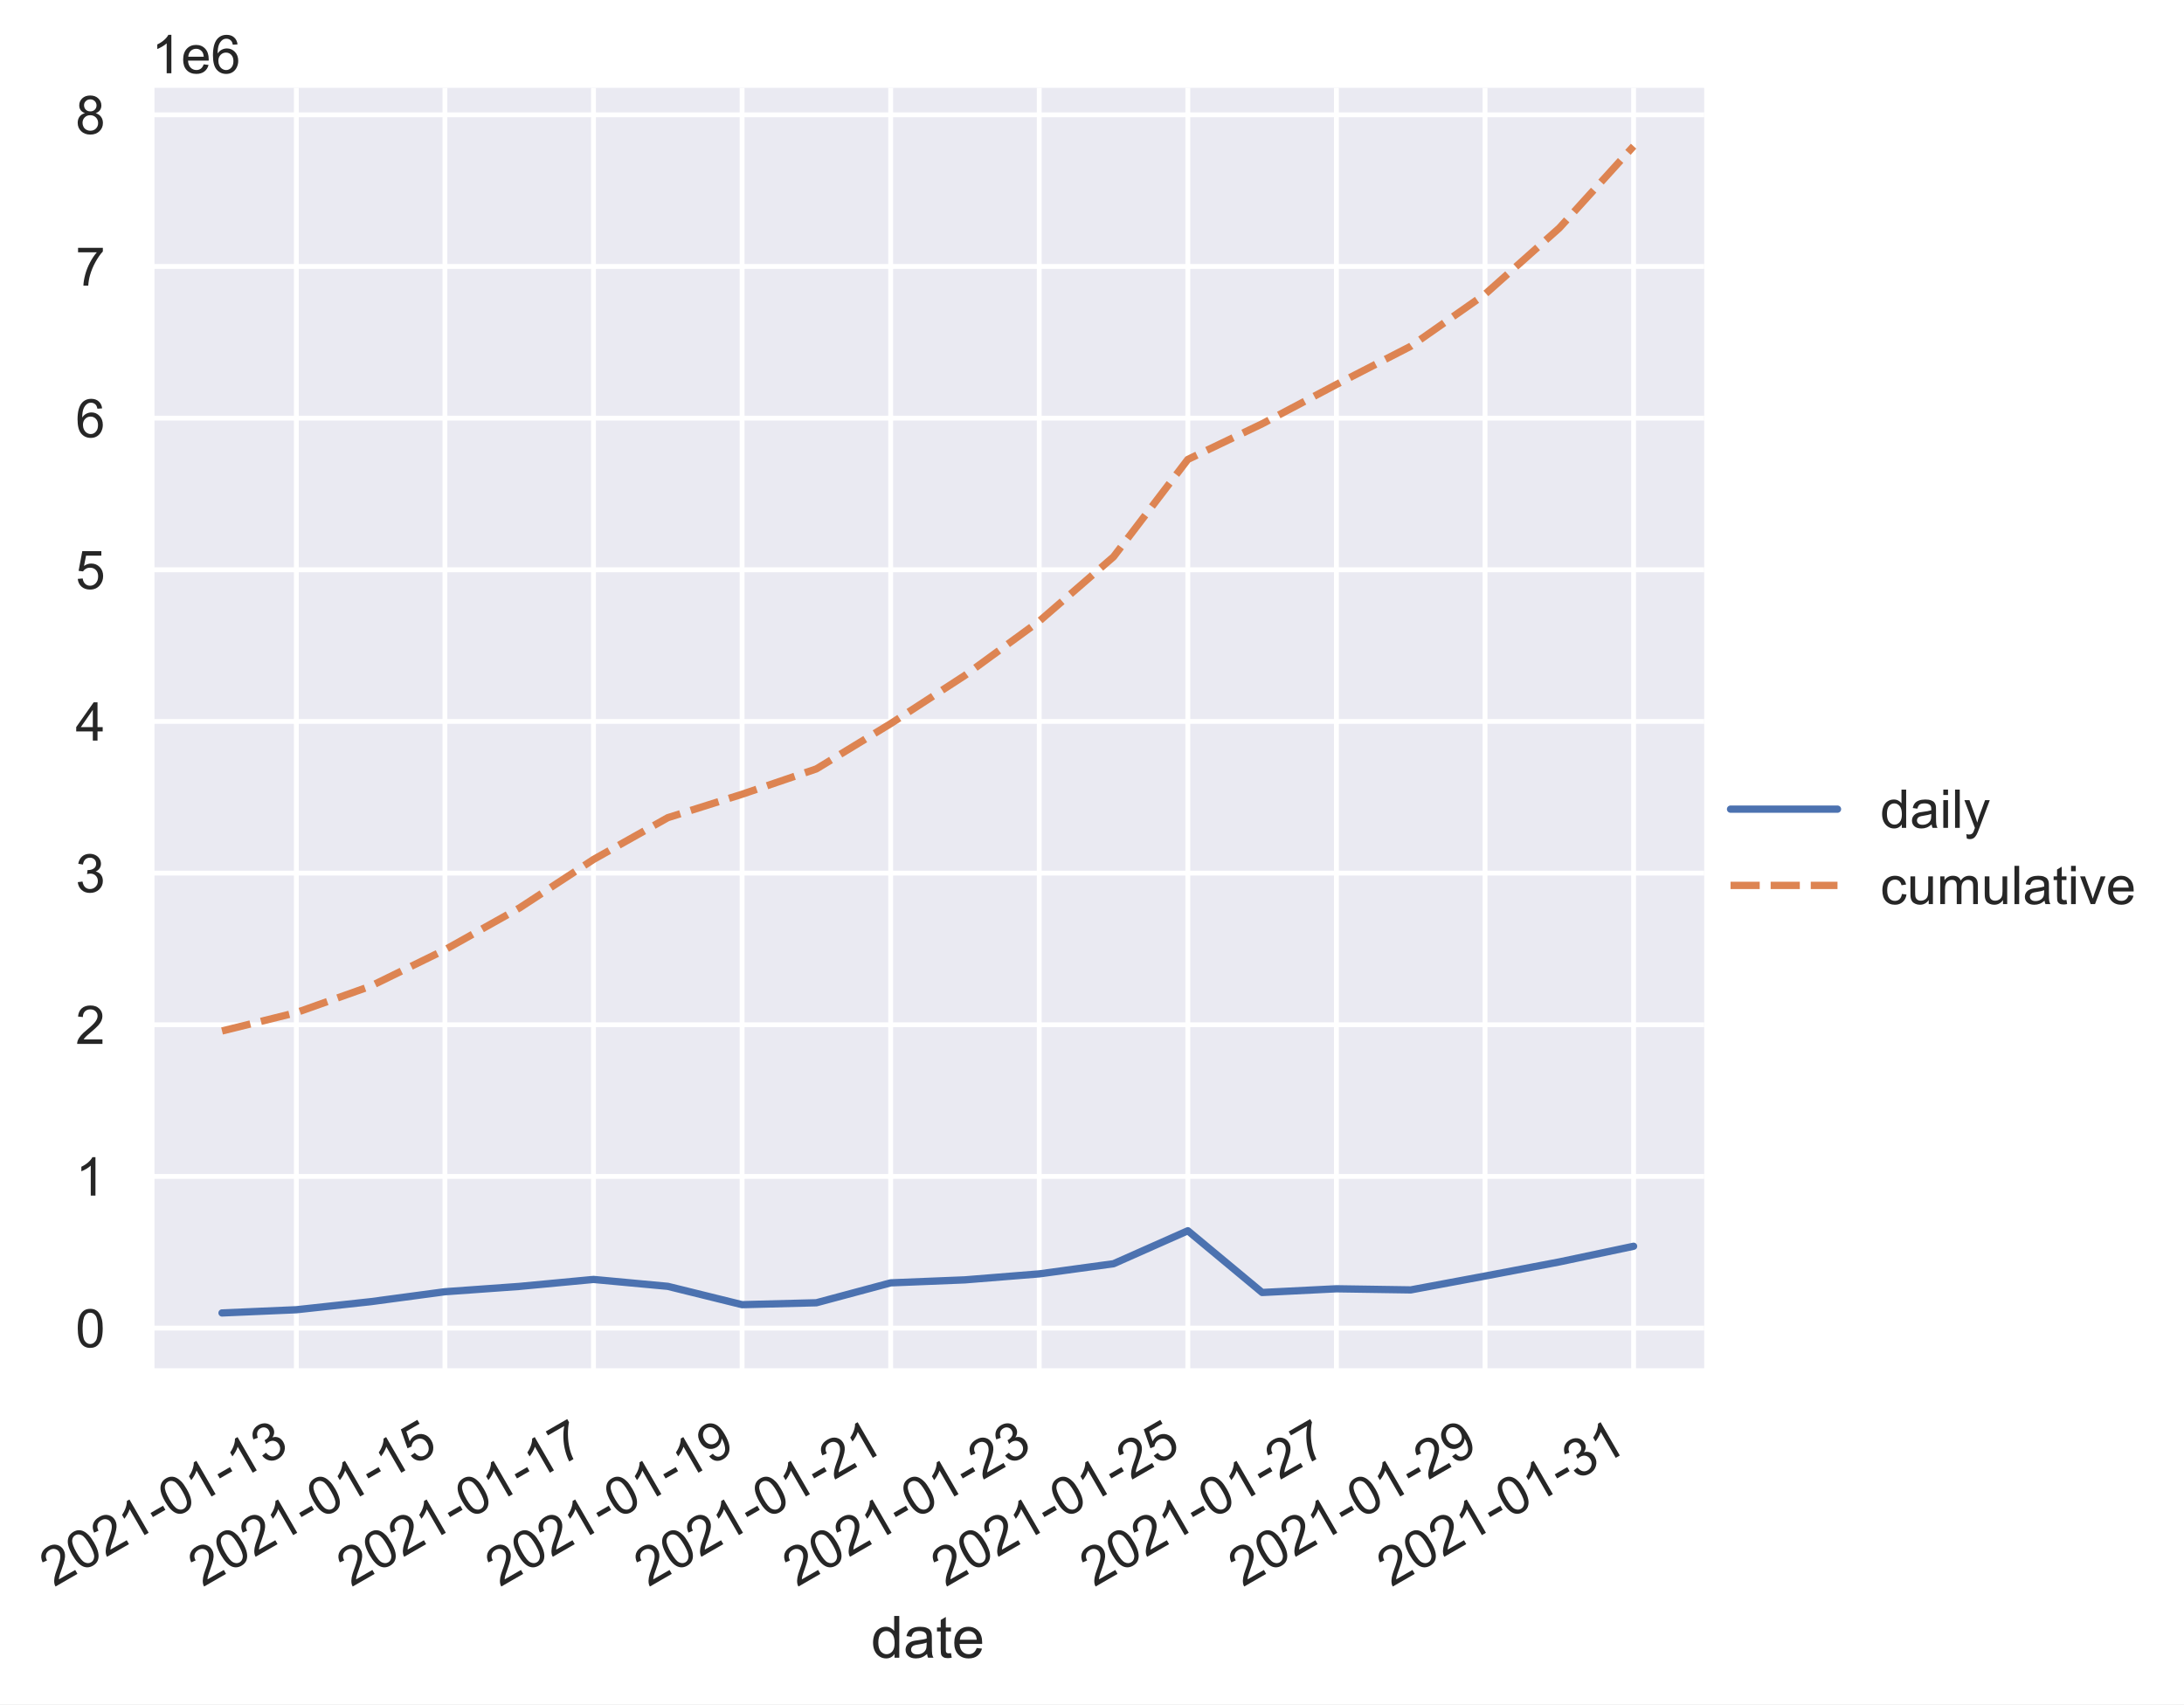
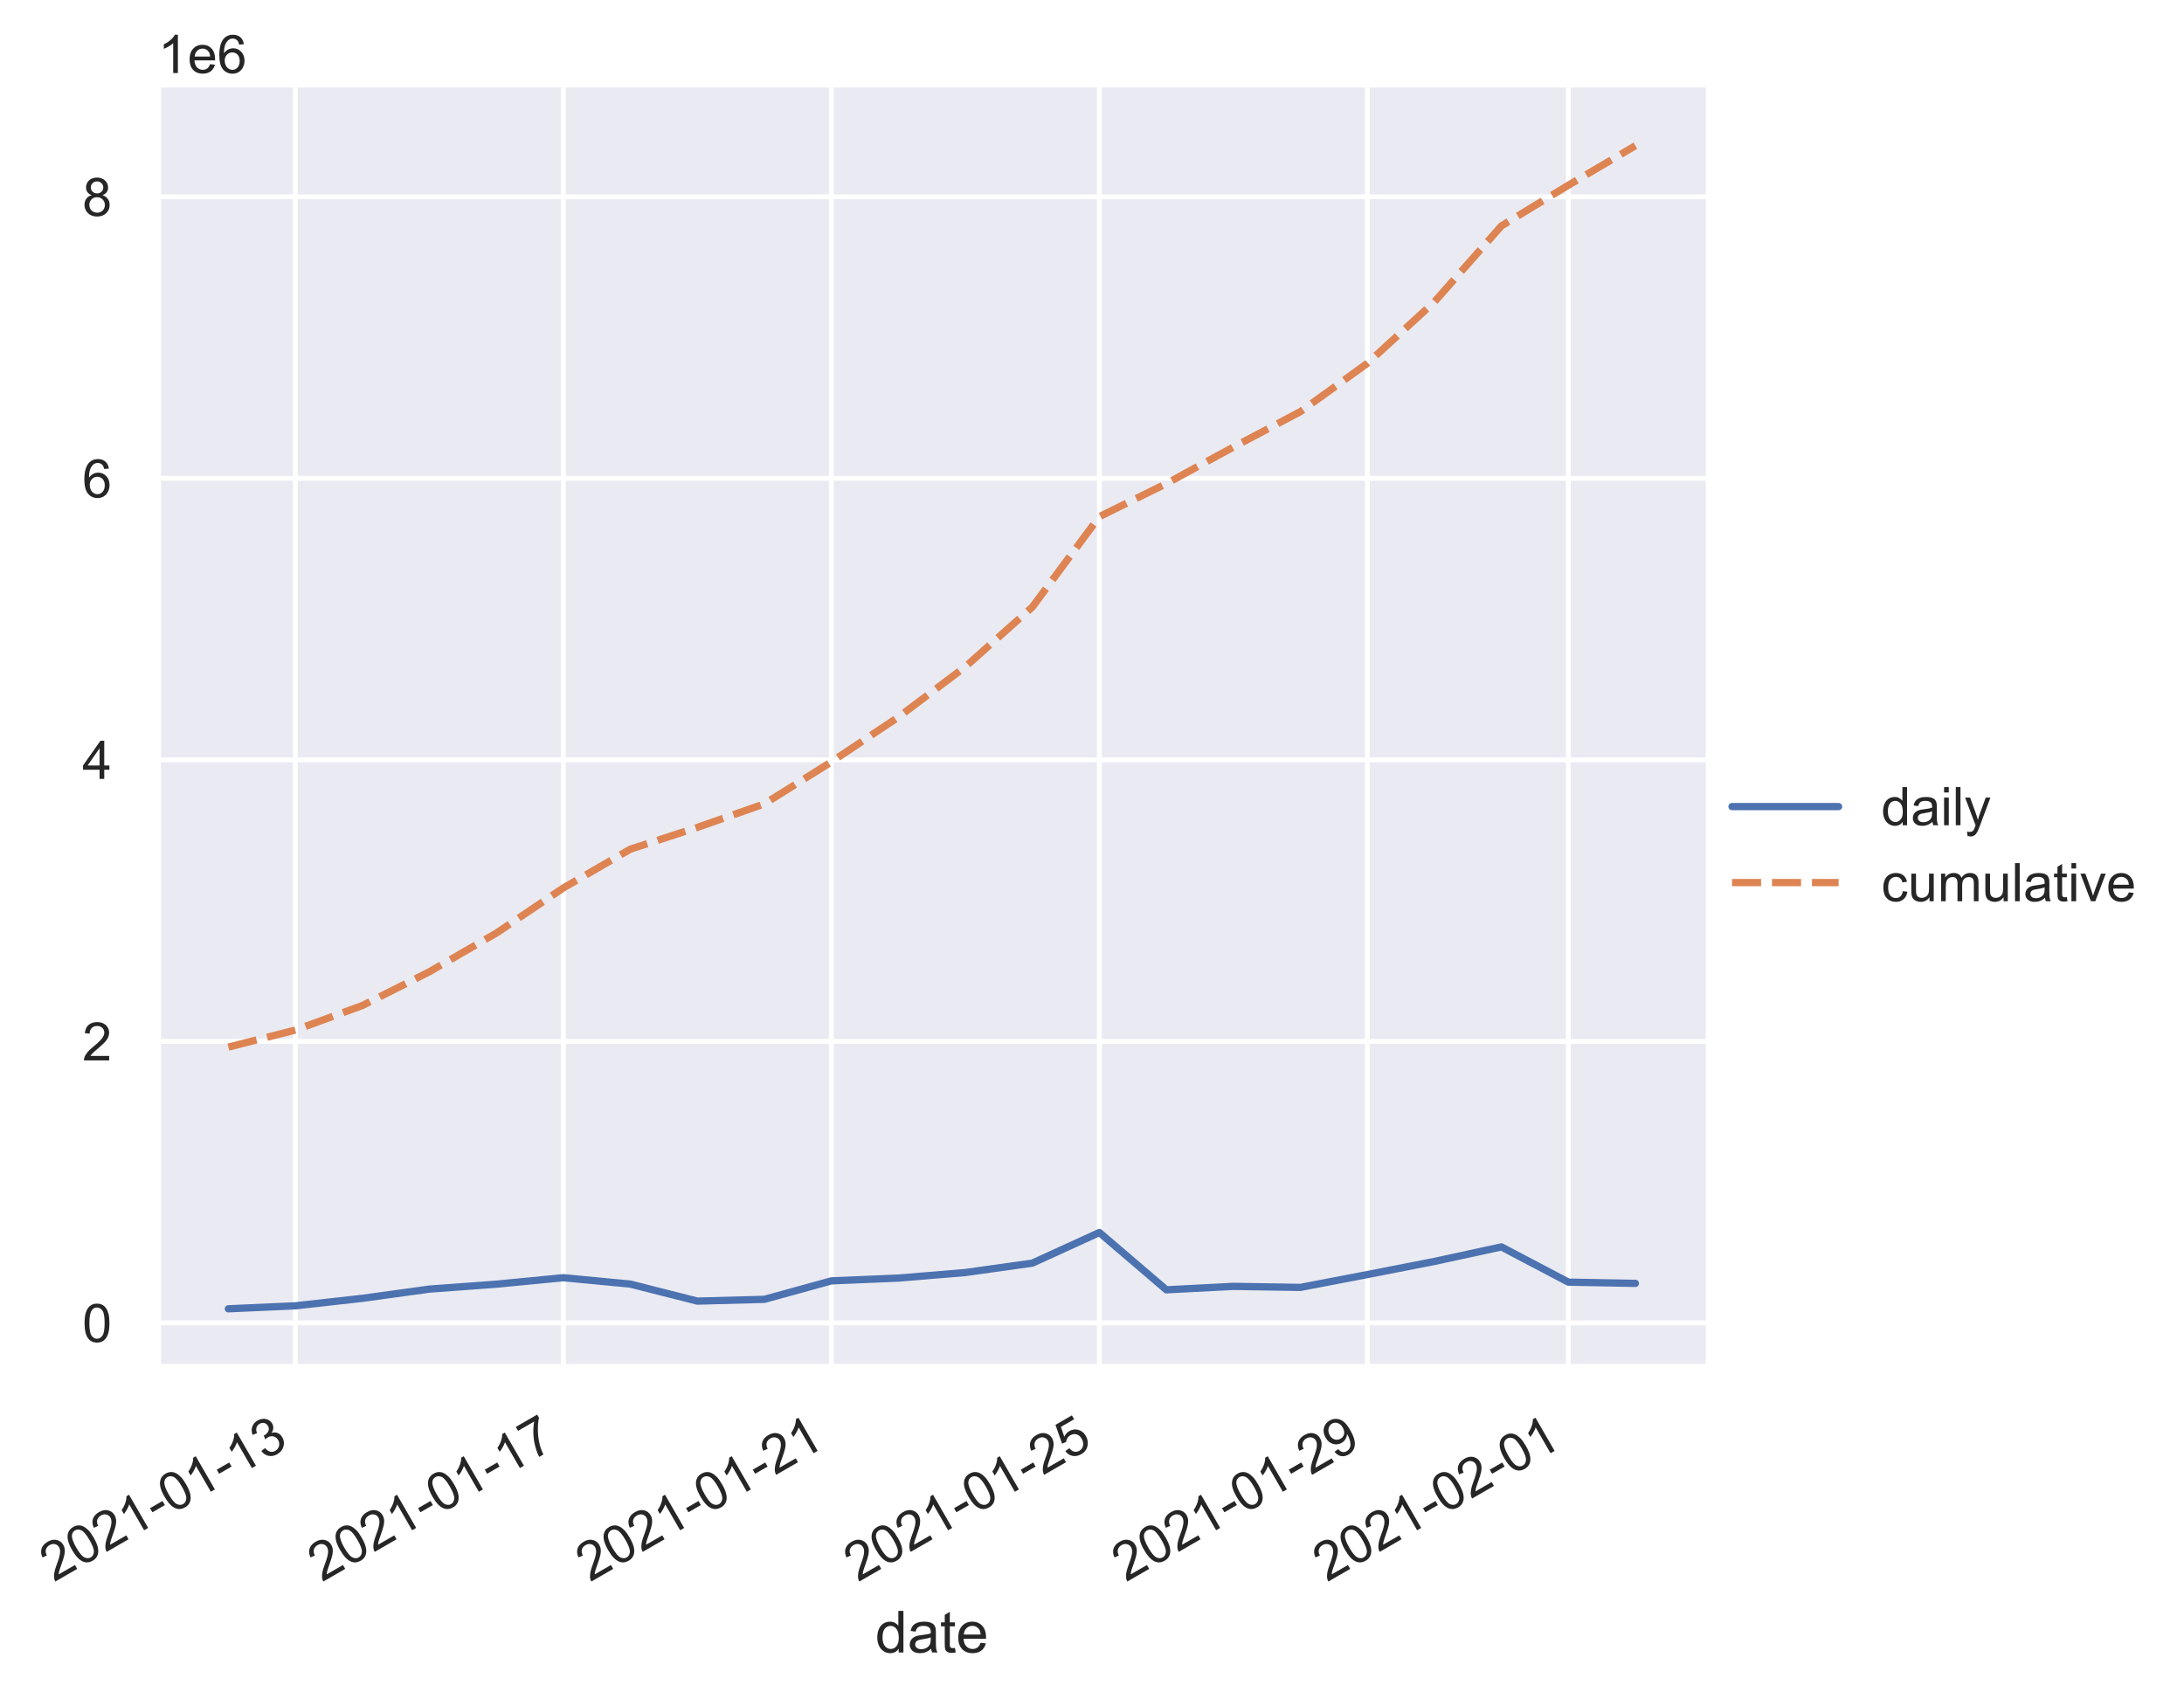
- <svg xmlns="http://www.w3.org/2000/svg" xmlns:xlink="http://www.w3.org/1999/xlink" height="350.631pt" version="1.1" viewBox="0 0 449.244 350.631" width="449.244pt">
+ <svg xmlns="http://www.w3.org/2000/svg" xmlns:xlink="http://www.w3.org/1999/xlink" height="350.631pt" version="1.1" viewBox="0 0 450.7 350.631" width="450.7pt">
  <defs>
    <style type="text/css">*{stroke-linecap:butt;stroke-linejoin:round;}</style>
  </defs>
  <g id="figure_1">
    <g id="patch_1">
-       <path d="M 0 350.631  L 449.244 350.631  L 449.244 0  L 0 0  z " style="fill:#ffffff;" />
+       <path d="M 0 350.631  L 450.7 350.631  L 450.7 0  L 0 0  z " style="fill:#ffffff;" />
    </g>
    <g id="axes_1">
      <g id="patch_2">
-         <path d="M 31.154 282.114  L 350.545 282.114  L 350.545 18.074  L 31.154 18.074  z " style="fill:#eaeaf2;" />
+         <path d="M 32.61 282.114  L 352 282.114  L 352 18.074  L 32.61 18.074  z " style="fill:#eaeaf2;" />
      </g>
      <g id="matplotlib.axis_1">
        <g id="xtick_1">
          <g id="line2d_1">
-             <path clip-path="url(#p07e66a0d14)" d="M 60.954 282.114  L 60.954 18.074  " style="fill:none;stroke:#ffffff;stroke-linecap:round;" />
+             <path clip-path="url(#pb430dab37c)" d="M 60.954 282.114  L 60.954 18.074  " style="fill:none;stroke:#ffffff;stroke-linecap:round;" />
          </g>
          <g id="text_1">
            <g style="fill:#262626;" transform="translate(11.1368 326.5631)rotate(-30)scale(0.11 -0.11)">
              <defs>
                <path d="M 50.344 8.453  L 50.344 0  L 3.031 0  Q 2.938 3.172 4.047 6.109  Q 5.859 10.938 9.828 15.625  Q 13.812 20.312 21.344 26.469  Q 33.016 36.031 37.109 41.625  Q 41.219 47.219 41.219 52.203  Q 41.219 57.422 37.469 61  Q 33.734 64.594 27.734 64.594  Q 21.391 64.594 17.578 60.781  Q 13.766 56.984 13.719 50.25  L 4.688 51.172  Q 5.609 61.281 11.656 66.578  Q 17.719 71.875 27.938 71.875  Q 38.234 71.875 44.234 66.156  Q 50.25 60.453 50.25 52  Q 50.25 47.703 48.484 43.547  Q 46.734 39.406 42.656 34.812  Q 38.578 30.219 29.109 22.219  Q 21.188 15.578 18.938 13.203  Q 16.703 10.844 15.234 8.453  z " id="ArialMT-50" />
                <path d="M 4.156 35.297  Q 4.156 48 6.766 55.734  Q 9.375 63.484 14.516 67.672  Q 19.672 71.875 27.484 71.875  Q 33.25 71.875 37.594 69.547  Q 41.938 67.234 44.766 62.859  Q 47.609 58.5 49.219 52.219  Q 50.828 45.953 50.828 35.297  Q 50.828 22.703 48.234 14.969  Q 45.656 7.234 40.5 3  Q 35.359 -1.219 27.484 -1.219  Q 17.141 -1.219 11.234 6.203  Q 4.156 15.141 4.156 35.297  z M 13.188 35.297  Q 13.188 17.672 17.312 11.828  Q 21.438 6 27.484 6  Q 33.547 6 37.672 11.859  Q 41.797 17.719 41.797 35.297  Q 41.797 52.984 37.672 58.781  Q 33.547 64.594 27.391 64.594  Q 21.344 64.594 17.719 59.469  Q 13.188 52.938 13.188 35.297  z " id="ArialMT-48" />
                <path d="M 37.25 0  L 28.469 0  L 28.469 56  Q 25.297 52.984 20.141 49.953  Q 14.984 46.922 10.891 45.406  L 10.891 53.906  Q 18.266 57.375 23.781 62.297  Q 29.297 67.234 31.594 71.875  L 37.25 71.875  z " id="ArialMT-49" />
                <path d="M 3.172 21.484  L 3.172 30.328  L 30.172 30.328  L 30.172 21.484  z " id="ArialMT-45" />
                <path d="M 4.203 18.891  L 12.984 20.062  Q 14.5 12.594 18.141 9.297  Q 21.781 6 27 6  Q 33.203 6 37.469 10.297  Q 41.75 14.594 41.75 20.953  Q 41.75 27 37.797 30.922  Q 33.844 34.859 27.734 34.859  Q 25.25 34.859 21.531 33.891  L 22.516 41.609  Q 23.391 41.5 23.922 41.5  Q 29.547 41.5 34.031 44.422  Q 38.531 47.359 38.531 53.469  Q 38.531 58.297 35.25 61.469  Q 31.984 64.656 26.812 64.656  Q 21.688 64.656 18.266 61.422  Q 14.844 58.203 13.875 51.766  L 5.078 53.328  Q 6.688 62.156 12.391 67.016  Q 18.109 71.875 26.609 71.875  Q 32.469 71.875 37.391 69.359  Q 42.328 66.844 44.938 62.5  Q 47.562 58.156 47.562 53.266  Q 47.562 48.641 45.062 44.828  Q 42.578 41.016 37.703 38.766  Q 44.047 37.312 47.562 32.688  Q 51.078 28.078 51.078 21.141  Q 51.078 11.766 44.234 5.25  Q 37.406 -1.266 26.953 -1.266  Q 17.531 -1.266 11.297 4.344  Q 5.078 9.969 4.203 18.891  z " id="ArialMT-51" />
              </defs>
              <use xlink:href="#ArialMT-50" />
              <use x="55.615" xlink:href="#ArialMT-48" />
              <use x="111.23" xlink:href="#ArialMT-50" />
              <use x="166.846" xlink:href="#ArialMT-49" />
              <use x="222.461" xlink:href="#ArialMT-45" />
              <use x="255.762" xlink:href="#ArialMT-48" />
              <use x="311.377" xlink:href="#ArialMT-49" />
              <use x="366.992" xlink:href="#ArialMT-45" />
              <use x="400.293" xlink:href="#ArialMT-49" />
              <use x="455.908" xlink:href="#ArialMT-51" />
            </g>
          </g>
        </g>
        <g id="xtick_2">
          <g id="line2d_2">
-             <path clip-path="url(#p07e66a0d14)" d="M 91.518 282.114  L 91.518 18.074  " style="fill:none;stroke:#ffffff;stroke-linecap:round;" />
+             <path clip-path="url(#pb430dab37c)" d="M 116.26 282.114  L 116.26 18.074  " style="fill:none;stroke:#ffffff;stroke-linecap:round;" />
          </g>
          <g id="text_2">
-             <g style="fill:#262626;" transform="translate(41.70047 326.5631)rotate(-30)scale(0.11 -0.11)">
-               <defs>
-                 <path d="M 4.156 18.75  L 13.375 19.531  Q 14.406 12.797 18.141 9.391  Q 21.875 6 27.156 6  Q 33.5 6 37.891 10.781  Q 42.281 15.578 42.281 23.484  Q 42.281 31 38.062 35.344  Q 33.844 39.703 27 39.703  Q 22.75 39.703 19.328 37.766  Q 15.922 35.844 13.969 32.766  L 5.719 33.844  L 12.641 70.609  L 48.25 70.609  L 48.25 62.203  L 19.672 62.203  L 15.828 42.969  Q 22.266 47.469 29.344 47.469  Q 38.719 47.469 45.156 40.969  Q 51.609 34.469 51.609 24.266  Q 51.609 14.547 45.953 7.469  Q 39.062 -1.219 27.156 -1.219  Q 17.391 -1.219 11.203 4.25  Q 5.031 9.719 4.156 18.75  z " id="ArialMT-53" />
+             <g style="fill:#262626;" transform="translate(66.44249 326.5631)rotate(-30)scale(0.11 -0.11)">
+               <defs>
+                 <path d="M 4.734 62.203  L 4.734 70.656  L 51.078 70.656  L 51.078 63.812  Q 44.234 56.547 37.516 44.484  Q 30.812 32.422 27.156 19.672  Q 24.516 10.688 23.781 0  L 14.75 0  Q 14.891 8.453 18.062 20.406  Q 21.234 32.375 27.172 43.484  Q 33.109 54.594 39.797 62.203  z " id="ArialMT-55" />
              </defs>
              <use xlink:href="#ArialMT-50" />
              <use x="55.615" xlink:href="#ArialMT-48" />
              <use x="111.23" xlink:href="#ArialMT-50" />
              <use x="166.846" xlink:href="#ArialMT-49" />
              <use x="222.461" xlink:href="#ArialMT-45" />
              <use x="255.762" xlink:href="#ArialMT-48" />
              <use x="311.377" xlink:href="#ArialMT-49" />
              <use x="366.992" xlink:href="#ArialMT-45" />
              <use x="400.293" xlink:href="#ArialMT-49" />
-               <use x="455.908" xlink:href="#ArialMT-53" />
+               <use x="455.908" xlink:href="#ArialMT-55" />
            </g>
          </g>
        </g>
        <g id="xtick_3">
          <g id="line2d_3">
-             <path clip-path="url(#p07e66a0d14)" d="M 122.081 282.114  L 122.081 18.074  " style="fill:none;stroke:#ffffff;stroke-linecap:round;" />
+             <path clip-path="url(#pb430dab37c)" d="M 171.565 282.114  L 171.565 18.074  " style="fill:none;stroke:#ffffff;stroke-linecap:round;" />
          </g>
          <g id="text_3">
-             <g style="fill:#262626;" transform="translate(72.26414 326.5631)rotate(-30)scale(0.11 -0.11)">
-               <defs>
-                 <path d="M 4.734 62.203  L 4.734 70.656  L 51.078 70.656  L 51.078 63.812  Q 44.234 56.547 37.516 44.484  Q 30.812 32.422 27.156 19.672  Q 24.516 10.688 23.781 0  L 14.75 0  Q 14.891 8.453 18.062 20.406  Q 21.234 32.375 27.172 43.484  Q 33.109 54.594 39.797 62.203  z " id="ArialMT-55" />
-               </defs>
-               <use xlink:href="#ArialMT-50" />
-               <use x="55.615" xlink:href="#ArialMT-48" />
-               <use x="111.23" xlink:href="#ArialMT-50" />
-               <use x="166.846" xlink:href="#ArialMT-49" />
-               <use x="222.461" xlink:href="#ArialMT-45" />
-               <use x="255.762" xlink:href="#ArialMT-48" />
-               <use x="311.377" xlink:href="#ArialMT-49" />
-               <use x="366.992" xlink:href="#ArialMT-45" />
-               <use x="400.293" xlink:href="#ArialMT-49" />
-               <use x="455.908" xlink:href="#ArialMT-55" />
+             <g style="fill:#262626;" transform="translate(121.7482 326.5631)rotate(-30)scale(0.11 -0.11)">
+               <use xlink:href="#ArialMT-50" />
+               <use x="55.615" xlink:href="#ArialMT-48" />
+               <use x="111.23" xlink:href="#ArialMT-50" />
+               <use x="166.846" xlink:href="#ArialMT-49" />
+               <use x="222.461" xlink:href="#ArialMT-45" />
+               <use x="255.762" xlink:href="#ArialMT-48" />
+               <use x="311.377" xlink:href="#ArialMT-49" />
+               <use x="366.992" xlink:href="#ArialMT-45" />
+               <use x="400.293" xlink:href="#ArialMT-50" />
+               <use x="455.908" xlink:href="#ArialMT-49" />
            </g>
          </g>
        </g>
        <g id="xtick_4">
          <g id="line2d_4">
-             <path clip-path="url(#p07e66a0d14)" d="M 152.645 282.114  L 152.645 18.074  " style="fill:none;stroke:#ffffff;stroke-linecap:round;" />
+             <path clip-path="url(#pb430dab37c)" d="M 226.871 282.114  L 226.871 18.074  " style="fill:none;stroke:#ffffff;stroke-linecap:round;" />
          </g>
          <g id="text_4">
-             <g style="fill:#262626;" transform="translate(102.8278 326.5631)rotate(-30)scale(0.11 -0.11)">
-               <defs>
-                 <path d="M 5.469 16.547  L 13.922 17.328  Q 14.984 11.375 18.016 8.688  Q 21.047 6 25.781 6  Q 29.828 6 32.875 7.859  Q 35.938 9.719 37.891 12.812  Q 39.844 15.922 41.156 21.188  Q 42.484 26.469 42.484 31.938  Q 42.484 32.516 42.438 33.688  Q 39.797 29.5 35.234 26.875  Q 30.672 24.266 25.344 24.266  Q 16.453 24.266 10.297 30.703  Q 4.156 37.156 4.156 47.703  Q 4.156 58.594 10.578 65.234  Q 17 71.875 26.656 71.875  Q 33.641 71.875 39.422 68.109  Q 45.219 64.359 48.219 57.391  Q 51.219 50.438 51.219 37.25  Q 51.219 23.531 48.234 15.406  Q 45.266 7.281 39.375 3.031  Q 33.5 -1.219 25.594 -1.219  Q 17.188 -1.219 11.859 3.438  Q 6.547 8.109 5.469 16.547  z M 41.453 48.141  Q 41.453 55.719 37.422 60.156  Q 33.406 64.594 27.734 64.594  Q 21.875 64.594 17.531 59.812  Q 13.188 55.031 13.188 47.406  Q 13.188 40.578 17.312 36.297  Q 21.438 32.031 27.484 32.031  Q 33.594 32.031 37.516 36.297  Q 41.453 40.578 41.453 48.141  z " id="ArialMT-57" />
-               </defs>
-               <use xlink:href="#ArialMT-50" />
-               <use x="55.615" xlink:href="#ArialMT-48" />
-               <use x="111.23" xlink:href="#ArialMT-50" />
-               <use x="166.846" xlink:href="#ArialMT-49" />
-               <use x="222.461" xlink:href="#ArialMT-45" />
-               <use x="255.762" xlink:href="#ArialMT-48" />
-               <use x="311.377" xlink:href="#ArialMT-49" />
-               <use x="366.992" xlink:href="#ArialMT-45" />
-               <use x="400.293" xlink:href="#ArialMT-49" />
-               <use x="455.908" xlink:href="#ArialMT-57" />
+             <g style="fill:#262626;" transform="translate(177.0539 326.5631)rotate(-30)scale(0.11 -0.11)">
+               <defs>
+                 <path d="M 4.156 18.75  L 13.375 19.531  Q 14.406 12.797 18.141 9.391  Q 21.875 6 27.156 6  Q 33.5 6 37.891 10.781  Q 42.281 15.578 42.281 23.484  Q 42.281 31 38.062 35.344  Q 33.844 39.703 27 39.703  Q 22.75 39.703 19.328 37.766  Q 15.922 35.844 13.969 32.766  L 5.719 33.844  L 12.641 70.609  L 48.25 70.609  L 48.25 62.203  L 19.672 62.203  L 15.828 42.969  Q 22.266 47.469 29.344 47.469  Q 38.719 47.469 45.156 40.969  Q 51.609 34.469 51.609 24.266  Q 51.609 14.547 45.953 7.469  Q 39.062 -1.219 27.156 -1.219  Q 17.391 -1.219 11.203 4.25  Q 5.031 9.719 4.156 18.75  z " id="ArialMT-53" />
+               </defs>
+               <use xlink:href="#ArialMT-50" />
+               <use x="55.615" xlink:href="#ArialMT-48" />
+               <use x="111.23" xlink:href="#ArialMT-50" />
+               <use x="166.846" xlink:href="#ArialMT-49" />
+               <use x="222.461" xlink:href="#ArialMT-45" />
+               <use x="255.762" xlink:href="#ArialMT-48" />
+               <use x="311.377" xlink:href="#ArialMT-49" />
+               <use x="366.992" xlink:href="#ArialMT-45" />
+               <use x="400.293" xlink:href="#ArialMT-50" />
+               <use x="455.908" xlink:href="#ArialMT-53" />
            </g>
          </g>
        </g>
        <g id="xtick_5">
          <g id="line2d_5">
-             <path clip-path="url(#p07e66a0d14)" d="M 183.209 282.114  L 183.209 18.074  " style="fill:none;stroke:#ffffff;stroke-linecap:round;" />
+             <path clip-path="url(#pb430dab37c)" d="M 282.177 282.114  L 282.177 18.074  " style="fill:none;stroke:#ffffff;stroke-linecap:round;" />
          </g>
          <g id="text_5">
-             <g style="fill:#262626;" transform="translate(133.3915 326.5631)rotate(-30)scale(0.11 -0.11)">
+             <g style="fill:#262626;" transform="translate(232.3596 326.5631)rotate(-30)scale(0.11 -0.11)">
+               <defs>
+                 <path d="M 5.469 16.547  L 13.922 17.328  Q 14.984 11.375 18.016 8.688  Q 21.047 6 25.781 6  Q 29.828 6 32.875 7.859  Q 35.938 9.719 37.891 12.812  Q 39.844 15.922 41.156 21.188  Q 42.484 26.469 42.484 31.938  Q 42.484 32.516 42.438 33.688  Q 39.797 29.5 35.234 26.875  Q 30.672 24.266 25.344 24.266  Q 16.453 24.266 10.297 30.703  Q 4.156 37.156 4.156 47.703  Q 4.156 58.594 10.578 65.234  Q 17 71.875 26.656 71.875  Q 33.641 71.875 39.422 68.109  Q 45.219 64.359 48.219 57.391  Q 51.219 50.438 51.219 37.25  Q 51.219 23.531 48.234 15.406  Q 45.266 7.281 39.375 3.031  Q 33.5 -1.219 25.594 -1.219  Q 17.188 -1.219 11.859 3.438  Q 6.547 8.109 5.469 16.547  z M 41.453 48.141  Q 41.453 55.719 37.422 60.156  Q 33.406 64.594 27.734 64.594  Q 21.875 64.594 17.531 59.812  Q 13.188 55.031 13.188 47.406  Q 13.188 40.578 17.312 36.297  Q 21.438 32.031 27.484 32.031  Q 33.594 32.031 37.516 36.297  Q 41.453 40.578 41.453 48.141  z " id="ArialMT-57" />
+               </defs>
              <use xlink:href="#ArialMT-50" />
              <use x="55.615" xlink:href="#ArialMT-48" />
              <use x="111.23" xlink:href="#ArialMT-50" />
              <use x="166.846" xlink:href="#ArialMT-49" />
              <use x="222.461" xlink:href="#ArialMT-45" />
              <use x="255.762" xlink:href="#ArialMT-48" />
              <use x="311.377" xlink:href="#ArialMT-49" />
              <use x="366.992" xlink:href="#ArialMT-45" />
              <use x="400.293" xlink:href="#ArialMT-50" />
-               <use x="455.908" xlink:href="#ArialMT-49" />
+               <use x="455.908" xlink:href="#ArialMT-57" />
            </g>
          </g>
        </g>
        <g id="xtick_6">
          <g id="line2d_6">
-             <path clip-path="url(#p07e66a0d14)" d="M 213.772 282.114  L 213.772 18.074  " style="fill:none;stroke:#ffffff;stroke-linecap:round;" />
+             <path clip-path="url(#pb430dab37c)" d="M 323.656 282.114  L 323.656 18.074  " style="fill:none;stroke:#ffffff;stroke-linecap:round;" />
          </g>
          <g id="text_6">
-             <g style="fill:#262626;" transform="translate(163.9552 326.5631)rotate(-30)scale(0.11 -0.11)">
-               <use xlink:href="#ArialMT-50" />
-               <use x="55.615" xlink:href="#ArialMT-48" />
-               <use x="111.23" xlink:href="#ArialMT-50" />
-               <use x="166.846" xlink:href="#ArialMT-49" />
-               <use x="222.461" xlink:href="#ArialMT-45" />
-               <use x="255.762" xlink:href="#ArialMT-48" />
-               <use x="311.377" xlink:href="#ArialMT-49" />
-               <use x="366.992" xlink:href="#ArialMT-45" />
-               <use x="400.293" xlink:href="#ArialMT-50" />
-               <use x="455.908" xlink:href="#ArialMT-51" />
-             </g>
-           </g>
-         </g>
-         <g id="xtick_7">
-           <g id="line2d_7">
-             <path clip-path="url(#p07e66a0d14)" d="M 244.336 282.114  L 244.336 18.074  " style="fill:none;stroke:#ffffff;stroke-linecap:round;" />
-           </g>
-           <g id="text_7">
-             <g style="fill:#262626;" transform="translate(194.5188 326.5631)rotate(-30)scale(0.11 -0.11)">
-               <use xlink:href="#ArialMT-50" />
-               <use x="55.615" xlink:href="#ArialMT-48" />
-               <use x="111.23" xlink:href="#ArialMT-50" />
-               <use x="166.846" xlink:href="#ArialMT-49" />
-               <use x="222.461" xlink:href="#ArialMT-45" />
-               <use x="255.762" xlink:href="#ArialMT-48" />
-               <use x="311.377" xlink:href="#ArialMT-49" />
-               <use x="366.992" xlink:href="#ArialMT-45" />
-               <use x="400.293" xlink:href="#ArialMT-50" />
-               <use x="455.908" xlink:href="#ArialMT-53" />
-             </g>
-           </g>
-         </g>
-         <g id="xtick_8">
-           <g id="line2d_8">
-             <path clip-path="url(#p07e66a0d14)" d="M 274.9 282.114  L 274.9 18.074  " style="fill:none;stroke:#ffffff;stroke-linecap:round;" />
-           </g>
-           <g id="text_8">
-             <g style="fill:#262626;" transform="translate(225.0825 326.5631)rotate(-30)scale(0.11 -0.11)">
-               <use xlink:href="#ArialMT-50" />
-               <use x="55.615" xlink:href="#ArialMT-48" />
-               <use x="111.23" xlink:href="#ArialMT-50" />
-               <use x="166.846" xlink:href="#ArialMT-49" />
-               <use x="222.461" xlink:href="#ArialMT-45" />
-               <use x="255.762" xlink:href="#ArialMT-48" />
-               <use x="311.377" xlink:href="#ArialMT-49" />
-               <use x="366.992" xlink:href="#ArialMT-45" />
-               <use x="400.293" xlink:href="#ArialMT-50" />
-               <use x="455.908" xlink:href="#ArialMT-55" />
-             </g>
-           </g>
-         </g>
-         <g id="xtick_9">
-           <g id="line2d_9">
-             <path clip-path="url(#p07e66a0d14)" d="M 305.463 282.114  L 305.463 18.074  " style="fill:none;stroke:#ffffff;stroke-linecap:round;" />
-           </g>
-           <g id="text_9">
-             <g style="fill:#262626;" transform="translate(255.6462 326.5631)rotate(-30)scale(0.11 -0.11)">
-               <use xlink:href="#ArialMT-50" />
-               <use x="55.615" xlink:href="#ArialMT-48" />
-               <use x="111.23" xlink:href="#ArialMT-50" />
-               <use x="166.846" xlink:href="#ArialMT-49" />
-               <use x="222.461" xlink:href="#ArialMT-45" />
-               <use x="255.762" xlink:href="#ArialMT-48" />
-               <use x="311.377" xlink:href="#ArialMT-49" />
-               <use x="366.992" xlink:href="#ArialMT-45" />
-               <use x="400.293" xlink:href="#ArialMT-50" />
-               <use x="455.908" xlink:href="#ArialMT-57" />
-             </g>
-           </g>
-         </g>
-         <g id="xtick_10">
-           <g id="line2d_10">
-             <path clip-path="url(#p07e66a0d14)" d="M 336.027 282.114  L 336.027 18.074  " style="fill:none;stroke:#ffffff;stroke-linecap:round;" />
-           </g>
-           <g id="text_10">
-             <g style="fill:#262626;" transform="translate(286.2098 326.5631)rotate(-30)scale(0.11 -0.11)">
-               <use xlink:href="#ArialMT-50" />
-               <use x="55.615" xlink:href="#ArialMT-48" />
-               <use x="111.23" xlink:href="#ArialMT-50" />
-               <use x="166.846" xlink:href="#ArialMT-49" />
-               <use x="222.461" xlink:href="#ArialMT-45" />
-               <use x="255.762" xlink:href="#ArialMT-48" />
-               <use x="311.377" xlink:href="#ArialMT-49" />
-               <use x="366.992" xlink:href="#ArialMT-45" />
-               <use x="400.293" xlink:href="#ArialMT-51" />
+             <g style="fill:#262626;" transform="translate(273.8388 326.5631)rotate(-30)scale(0.11 -0.11)">
+               <use xlink:href="#ArialMT-50" />
+               <use x="55.615" xlink:href="#ArialMT-48" />
+               <use x="111.23" xlink:href="#ArialMT-50" />
+               <use x="166.846" xlink:href="#ArialMT-49" />
+               <use x="222.461" xlink:href="#ArialMT-45" />
+               <use x="255.762" xlink:href="#ArialMT-48" />
+               <use x="311.377" xlink:href="#ArialMT-50" />
+               <use x="366.992" xlink:href="#ArialMT-45" />
+               <use x="400.293" xlink:href="#ArialMT-48" />
              <use x="455.908" xlink:href="#ArialMT-49" />
            </g>
          </g>
        </g>
-         <g id="text_11">
-           <g style="fill:#262626;" transform="translate(179.1729 341.0458)scale(0.12 -0.12)">
+         <g id="text_7">
+           <g style="fill:#262626;" transform="translate(180.6283 341.0458)scale(0.12 -0.12)">
            <defs>
              <path d="M 40.234 0  L 40.234 6.547  Q 35.297 -1.172 25.734 -1.172  Q 19.531 -1.172 14.328 2.25  Q 9.125 5.672 6.266 11.797  Q 3.422 17.922 3.422 25.875  Q 3.422 33.641 6 39.969  Q 8.594 46.297 13.766 49.656  Q 18.953 53.031 25.344 53.031  Q 30.031 53.031 33.688 51.047  Q 37.359 49.078 39.656 45.906  L 39.656 71.578  L 48.391 71.578  L 48.391 0  z M 12.453 25.875  Q 12.453 15.922 16.641 10.984  Q 20.844 6.062 26.562 6.062  Q 32.328 6.062 36.344 10.766  Q 40.375 15.484 40.375 25.141  Q 40.375 35.797 36.266 40.766  Q 32.172 45.75 26.172 45.75  Q 20.312 45.75 16.375 40.969  Q 12.453 36.188 12.453 25.875  z " id="ArialMT-100" />
              <path d="M 40.438 6.391  Q 35.547 2.25 31.031 0.531  Q 26.516 -1.172 21.344 -1.172  Q 12.797 -1.172 8.203 3  Q 3.609 7.172 3.609 13.672  Q 3.609 17.484 5.344 20.625  Q 7.078 23.781 9.891 25.688  Q 12.703 27.594 16.219 28.562  Q 18.797 29.25 24.031 29.891  Q 34.672 31.156 39.703 32.906  Q 39.75 34.719 39.75 35.203  Q 39.75 40.578 37.25 42.781  Q 33.891 45.75 27.25 45.75  Q 21.047 45.75 18.094 43.578  Q 15.141 41.406 13.719 35.891  L 5.125 37.062  Q 6.297 42.578 8.984 45.969  Q 11.672 49.359 16.75 51.188  Q 21.828 53.031 28.516 53.031  Q 35.156 53.031 39.297 51.469  Q 43.453 49.906 45.406 47.531  Q 47.359 45.172 48.141 41.547  Q 48.578 39.312 48.578 33.453  L 48.578 21.734  Q 48.578 9.469 49.141 6.219  Q 49.703 2.984 51.375 0  L 42.188 0  Q 40.828 2.734 40.438 6.391  z M 39.703 26.031  Q 34.906 24.078 25.344 22.703  Q 19.922 21.922 17.672 20.938  Q 15.438 19.969 14.203 18.094  Q 12.984 16.219 12.984 13.922  Q 12.984 10.406 15.641 8.062  Q 18.312 5.719 23.438 5.719  Q 28.516 5.719 32.469 7.938  Q 36.422 10.156 38.281 14.016  Q 39.703 17 39.703 22.797  z " id="ArialMT-97" />
              <path d="M 25.781 7.859  L 27.047 0.094  Q 23.344 -0.688 20.406 -0.688  Q 15.625 -0.688 12.984 0.828  Q 10.359 2.344 9.281 4.812  Q 8.203 7.281 8.203 15.188  L 8.203 45.016  L 1.766 45.016  L 1.766 51.859  L 8.203 51.859  L 8.203 64.703  L 16.938 69.969  L 16.938 51.859  L 25.781 51.859  L 25.781 45.016  L 16.938 45.016  L 16.938 14.703  Q 16.938 10.938 17.406 9.859  Q 17.875 8.797 18.922 8.156  Q 19.969 7.516 21.922 7.516  Q 23.391 7.516 25.781 7.859  z " id="ArialMT-116" />
              <path d="M 42.094 16.703  L 51.172 15.578  Q 49.031 7.625 43.219 3.219  Q 37.406 -1.172 28.375 -1.172  Q 17 -1.172 10.328 5.828  Q 3.656 12.844 3.656 25.484  Q 3.656 38.578 10.391 45.797  Q 17.141 53.031 27.875 53.031  Q 38.281 53.031 44.875 45.953  Q 51.469 38.875 51.469 26.031  Q 51.469 25.25 51.422 23.688  L 12.75 23.688  Q 13.234 15.141 17.578 10.594  Q 21.922 6.062 28.422 6.062  Q 33.25 6.062 36.672 8.594  Q 40.094 11.141 42.094 16.703  z M 13.234 30.906  L 42.188 30.906  Q 41.609 37.453 38.875 40.719  Q 34.672 45.797 27.984 45.797  Q 21.922 45.797 17.797 41.75  Q 13.672 37.703 13.234 30.906  z " id="ArialMT-101" />
            </defs>
            <use xlink:href="#ArialMT-100" />
            <use x="55.615" xlink:href="#ArialMT-97" />
            <use x="111.23" xlink:href="#ArialMT-116" />
            <use x="139.014" xlink:href="#ArialMT-101" />
          </g>
        </g>
      </g>
      <g id="matplotlib.axis_2">
        <g id="ytick_1">
+           <g id="line2d_7">
+             <path clip-path="url(#pb430dab37c)" d="M 32.61 273.017  L 352 273.017  " style="fill:none;stroke:#ffffff;stroke-linecap:round;" />
+           </g>
+           <g id="text_8">
+             <g style="fill:#262626;" transform="translate(16.99267 276.9536)scale(0.11 -0.11)">
+               <use xlink:href="#ArialMT-48" />
+             </g>
+           </g>
+         </g>
+         <g id="ytick_2">
+           <g id="line2d_8">
+             <path clip-path="url(#pb430dab37c)" d="M 32.61 214.917  L 352 214.917  " style="fill:none;stroke:#ffffff;stroke-linecap:round;" />
+           </g>
+           <g id="text_9">
+             <g style="fill:#262626;" transform="translate(16.99267 218.8536)scale(0.11 -0.11)">
+               <use xlink:href="#ArialMT-50" />
+             </g>
+           </g>
+         </g>
+         <g id="ytick_3">
+           <g id="line2d_9">
+             <path clip-path="url(#pb430dab37c)" d="M 32.61 156.817  L 352 156.817  " style="fill:none;stroke:#ffffff;stroke-linecap:round;" />
+           </g>
+           <g id="text_10">
+             <g style="fill:#262626;" transform="translate(16.99267 160.7535)scale(0.11 -0.11)">
+               <defs>
+                 <path d="M 32.328 0  L 32.328 17.141  L 1.266 17.141  L 1.266 25.203  L 33.938 71.578  L 41.109 71.578  L 41.109 25.203  L 50.781 25.203  L 50.781 17.141  L 41.109 17.141  L 41.109 0  z M 32.328 25.203  L 32.328 57.469  L 9.906 25.203  z " id="ArialMT-52" />
+               </defs>
+               <use xlink:href="#ArialMT-52" />
+             </g>
+           </g>
+         </g>
+         <g id="ytick_4">
+           <g id="line2d_10">
+             <path clip-path="url(#pb430dab37c)" d="M 32.61 98.717  L 352 98.717  " style="fill:none;stroke:#ffffff;stroke-linecap:round;" />
+           </g>
+           <g id="text_11">
+             <g style="fill:#262626;" transform="translate(16.99267 102.6535)scale(0.11 -0.11)">
+               <defs>
+                 <path d="M 49.75 54.047  L 41.016 53.375  Q 39.844 58.547 37.703 60.891  Q 34.125 64.656 28.906 64.656  Q 24.703 64.656 21.531 62.312  Q 17.391 59.281 14.984 53.469  Q 12.594 47.656 12.5 36.922  Q 15.672 41.75 20.266 44.094  Q 24.859 46.438 29.891 46.438  Q 38.672 46.438 44.844 39.969  Q 51.031 33.5 51.031 23.25  Q 51.031 16.5 48.125 10.719  Q 45.219 4.938 40.141 1.859  Q 35.062 -1.219 28.609 -1.219  Q 17.625 -1.219 10.688 6.859  Q 3.766 14.938 3.766 33.5  Q 3.766 54.25 11.422 63.672  Q 18.109 71.875 29.438 71.875  Q 37.891 71.875 43.281 67.141  Q 48.688 62.406 49.75 54.047  z M 13.875 23.188  Q 13.875 18.656 15.797 14.5  Q 17.719 10.359 21.188 8.172  Q 24.656 6 28.469 6  Q 34.031 6 38.031 10.484  Q 42.047 14.984 42.047 22.703  Q 42.047 30.125 38.078 34.391  Q 34.125 38.672 28.125 38.672  Q 22.172 38.672 18.016 34.391  Q 13.875 30.125 13.875 23.188  z " id="ArialMT-54" />
+               </defs>
+               <use xlink:href="#ArialMT-54" />
+             </g>
+           </g>
+         </g>
+         <g id="ytick_5">
          <g id="line2d_11">
-             <path clip-path="url(#p07e66a0d14)" d="M 31.154 273.232  L 350.545 273.232  " style="fill:none;stroke:#ffffff;stroke-linecap:round;" />
+             <path clip-path="url(#pb430dab37c)" d="M 32.61 40.617  L 352 40.617  " style="fill:none;stroke:#ffffff;stroke-linecap:round;" />
          </g>
          <g id="text_12">
-             <g style="fill:#262626;" transform="translate(15.53725 277.1688)scale(0.11 -0.11)">
-               <use xlink:href="#ArialMT-48" />
-             </g>
-           </g>
-         </g>
-         <g id="ytick_2">
-           <g id="line2d_12">
-             <path clip-path="url(#p07e66a0d14)" d="M 31.154 242.03  L 350.545 242.03  " style="fill:none;stroke:#ffffff;stroke-linecap:round;" />
-           </g>
-           <g id="text_13">
-             <g style="fill:#262626;" transform="translate(15.53725 245.9668)scale(0.11 -0.11)">
-               <use xlink:href="#ArialMT-49" />
-             </g>
-           </g>
-         </g>
-         <g id="ytick_3">
-           <g id="line2d_13">
-             <path clip-path="url(#p07e66a0d14)" d="M 31.154 210.828  L 350.545 210.828  " style="fill:none;stroke:#ffffff;stroke-linecap:round;" />
-           </g>
-           <g id="text_14">
-             <g style="fill:#262626;" transform="translate(15.53725 214.7649)scale(0.11 -0.11)">
-               <use xlink:href="#ArialMT-50" />
-             </g>
-           </g>
-         </g>
-         <g id="ytick_4">
-           <g id="line2d_14">
-             <path clip-path="url(#p07e66a0d14)" d="M 31.154 179.626  L 350.545 179.626  " style="fill:none;stroke:#ffffff;stroke-linecap:round;" />
-           </g>
-           <g id="text_15">
-             <g style="fill:#262626;" transform="translate(15.53725 183.563)scale(0.11 -0.11)">
-               <use xlink:href="#ArialMT-51" />
-             </g>
-           </g>
-         </g>
-         <g id="ytick_5">
-           <g id="line2d_15">
-             <path clip-path="url(#p07e66a0d14)" d="M 31.154 148.424  L 350.545 148.424  " style="fill:none;stroke:#ffffff;stroke-linecap:round;" />
-           </g>
-           <g id="text_16">
-             <g style="fill:#262626;" transform="translate(15.53725 152.361)scale(0.11 -0.11)">
-               <defs>
-                 <path d="M 32.328 0  L 32.328 17.141  L 1.266 17.141  L 1.266 25.203  L 33.938 71.578  L 41.109 71.578  L 41.109 25.203  L 50.781 25.203  L 50.781 17.141  L 41.109 17.141  L 41.109 0  z M 32.328 25.203  L 32.328 57.469  L 9.906 25.203  z " id="ArialMT-52" />
-               </defs>
-               <use xlink:href="#ArialMT-52" />
-             </g>
-           </g>
-         </g>
-         <g id="ytick_6">
-           <g id="line2d_16">
-             <path clip-path="url(#p07e66a0d14)" d="M 31.154 117.222  L 350.545 117.222  " style="fill:none;stroke:#ffffff;stroke-linecap:round;" />
-           </g>
-           <g id="text_17">
-             <g style="fill:#262626;" transform="translate(15.53725 121.1591)scale(0.11 -0.11)">
-               <use xlink:href="#ArialMT-53" />
-             </g>
-           </g>
-         </g>
-         <g id="ytick_7">
-           <g id="line2d_17">
-             <path clip-path="url(#p07e66a0d14)" d="M 31.154 86.02  L 350.545 86.02  " style="fill:none;stroke:#ffffff;stroke-linecap:round;" />
-           </g>
-           <g id="text_18">
-             <g style="fill:#262626;" transform="translate(15.53725 89.95715)scale(0.11 -0.11)">
-               <defs>
-                 <path d="M 49.75 54.047  L 41.016 53.375  Q 39.844 58.547 37.703 60.891  Q 34.125 64.656 28.906 64.656  Q 24.703 64.656 21.531 62.312  Q 17.391 59.281 14.984 53.469  Q 12.594 47.656 12.5 36.922  Q 15.672 41.75 20.266 44.094  Q 24.859 46.438 29.891 46.438  Q 38.672 46.438 44.844 39.969  Q 51.031 33.5 51.031 23.25  Q 51.031 16.5 48.125 10.719  Q 45.219 4.938 40.141 1.859  Q 35.062 -1.219 28.609 -1.219  Q 17.625 -1.219 10.688 6.859  Q 3.766 14.938 3.766 33.5  Q 3.766 54.25 11.422 63.672  Q 18.109 71.875 29.438 71.875  Q 37.891 71.875 43.281 67.141  Q 48.688 62.406 49.75 54.047  z M 13.875 23.188  Q 13.875 18.656 15.797 14.5  Q 17.719 10.359 21.188 8.172  Q 24.656 6 28.469 6  Q 34.031 6 38.031 10.484  Q 42.047 14.984 42.047 22.703  Q 42.047 30.125 38.078 34.391  Q 34.125 38.672 28.125 38.672  Q 22.172 38.672 18.016 34.391  Q 13.875 30.125 13.875 23.188  z " id="ArialMT-54" />
-               </defs>
-               <use xlink:href="#ArialMT-54" />
-             </g>
-           </g>
-         </g>
-         <g id="ytick_8">
-           <g id="line2d_18">
-             <path clip-path="url(#p07e66a0d14)" d="M 31.154 54.818  L 350.545 54.818  " style="fill:none;stroke:#ffffff;stroke-linecap:round;" />
-           </g>
-           <g id="text_19">
-             <g style="fill:#262626;" transform="translate(15.53725 58.75522)scale(0.11 -0.11)">
-               <use xlink:href="#ArialMT-55" />
-             </g>
-           </g>
-         </g>
-         <g id="ytick_9">
-           <g id="line2d_19">
-             <path clip-path="url(#p07e66a0d14)" d="M 31.154 23.616  L 350.545 23.616  " style="fill:none;stroke:#ffffff;stroke-linecap:round;" />
-           </g>
-           <g id="text_20">
-             <g style="fill:#262626;" transform="translate(15.53725 27.55328)scale(0.11 -0.11)">
+             <g style="fill:#262626;" transform="translate(16.99267 44.55353)scale(0.11 -0.11)">
              <defs>
                <path d="M 17.672 38.812  Q 12.203 40.828 9.562 44.531  Q 6.938 48.25 6.938 53.422  Q 6.938 61.234 12.547 66.547  Q 18.172 71.875 27.484 71.875  Q 36.859 71.875 42.578 66.422  Q 48.297 60.984 48.297 53.172  Q 48.297 48.188 45.672 44.5  Q 43.062 40.828 37.75 38.812  Q 44.344 36.672 47.781 31.875  Q 51.219 27.094 51.219 20.453  Q 51.219 11.281 44.719 5.031  Q 38.234 -1.219 27.641 -1.219  Q 17.047 -1.219 10.547 5.047  Q 4.047 11.328 4.047 20.703  Q 4.047 27.688 7.594 32.391  Q 11.141 37.109 17.672 38.812  z M 15.922 53.719  Q 15.922 48.641 19.188 45.406  Q 22.469 42.188 27.688 42.188  Q 32.766 42.188 36.016 45.375  Q 39.266 48.578 39.266 53.219  Q 39.266 58.062 35.906 61.359  Q 32.562 64.656 27.594 64.656  Q 22.562 64.656 19.234 61.422  Q 15.922 58.203 15.922 53.719  z M 13.094 20.656  Q 13.094 16.891 14.875 13.375  Q 16.656 9.859 20.172 7.922  Q 23.688 6 27.734 6  Q 34.031 6 38.125 10.047  Q 42.234 14.109 42.234 20.359  Q 42.234 26.703 38.016 30.859  Q 33.797 35.016 27.438 35.016  Q 21.234 35.016 17.156 30.906  Q 13.094 26.812 13.094 20.656  z " id="ArialMT-56" />
              </defs>
              <use xlink:href="#ArialMT-56" />
            </g>
          </g>
        </g>
-         <g id="text_21">
-           <g style="fill:#262626;" transform="translate(31.15428 15.07359)scale(0.11 -0.11)">
+         <g id="text_13">
+           <g style="fill:#262626;" transform="translate(32.6097 15.07359)scale(0.11 -0.11)">
            <use xlink:href="#ArialMT-49" />
            <use x="55.615" xlink:href="#ArialMT-101" />
            <use x="111.23" xlink:href="#ArialMT-54" />
          </g>
        </g>
      </g>
-       <g id="line2d_20">
-         <path clip-path="url(#p07e66a0d14)" d="M 45.672 270.112  L 60.954 269.453  L 76.236 267.794  L 91.518 265.749  L 106.799 264.658  L 122.081 263.219  L 137.363 264.638  L 152.645 268.409  L 167.927 268.017  L 183.209 263.922  L 198.49 263.305  L 213.772 262.075  L 229.054 259.987  L 244.336 253.203  L 259.618 265.904  L 274.9 265.141  L 290.181 265.372  L 305.463 262.524  L 320.745 259.617  L 336.027 256.393  " style="fill:none;stroke:#4c72b0;stroke-linecap:round;stroke-width:1.5;" />
-       </g>
-       <g id="line2d_21">
-         <path clip-path="url(#p07e66a0d14)" d="M 45.672 212.103  L 60.954 208.323  L 76.236 202.885  L 91.518 195.403  L 106.799 186.829  L 122.081 176.816  L 137.363 168.222  L 152.645 163.399  L 167.927 158.184  L 183.209 148.874  L 198.49 138.947  L 213.772 127.791  L 229.054 114.546  L 244.336 94.517  L 259.618 87.189  L 274.9 79.098  L 290.181 71.238  L 305.463 60.53  L 320.745 46.915  L 336.027 30.075  " style="fill:none;stroke:#dd8452;stroke-dasharray:6,2.25;stroke-dashoffset:0;stroke-width:1.5;" />
-       </g>
-       <g id="line2d_22" />
-       <g id="line2d_23" />
+       <g id="line2d_12">
+         <path clip-path="url(#pb430dab37c)" d="M 47.127 270.112  L 60.954 269.498  L 74.78 267.954  L 88.607 266.05  L 102.433 265.034  L 116.26 263.695  L 130.086 265.015  L 143.912 268.527  L 157.739 268.161  L 171.565 264.349  L 185.392 263.774  L 199.218 262.63  L 213.045 260.686  L 226.871 254.369  L 240.697 266.194  L 254.524 265.484  L 268.35 265.699  L 282.177 263.047  L 296.003 260.341  L 309.829 257.339  L 323.656 264.611  L 337.482 264.868  " style="fill:none;stroke:#4c72b0;stroke-linecap:round;stroke-width:1.5;" />
+       </g>
+       <g id="line2d_13">
+         <path clip-path="url(#pb430dab37c)" d="M 47.127 216.103  L 60.954 212.585  L 74.78 207.522  L 88.607 200.555  L 102.433 192.573  L 116.26 183.251  L 130.086 175.249  L 143.912 170.759  L 157.739 165.903  L 171.565 157.236  L 185.392 147.993  L 199.218 137.606  L 213.045 125.275  L 226.871 106.627  L 240.697 99.805  L 254.524 92.272  L 268.35 84.954  L 282.177 74.984  L 296.003 62.308  L 309.829 46.63  L 323.656 38.224  L 337.482 30.075  " style="fill:none;stroke:#dd8452;stroke-dasharray:6,2.25;stroke-dashoffset:0;stroke-width:1.5;" />
+       </g>
+       <g id="line2d_14" />
+       <g id="line2d_15" />
      <g id="patch_3">
-         <path d="M 31.154 282.114  L 31.154 18.074  " style="fill:none;stroke:#ffffff;stroke-linecap:square;stroke-linejoin:miter;stroke-width:1.25;" />
+         <path d="M 32.61 282.114  L 32.61 18.074  " style="fill:none;stroke:#ffffff;stroke-linecap:square;stroke-linejoin:miter;stroke-width:1.25;" />
      </g>
      <g id="patch_4">
-         <path d="M 31.154 282.114  L 350.545 282.114  " style="fill:none;stroke:#ffffff;stroke-linecap:square;stroke-linejoin:miter;stroke-width:1.25;" />
+         <path d="M 32.61 282.114  L 352 282.114  " style="fill:none;stroke:#ffffff;stroke-linecap:square;stroke-linejoin:miter;stroke-width:1.25;" />
      </g>
    </g>
    <g id="legend_1">
-       <g id="line2d_24">
-         <path d="M 355.97 166.465  L 377.97 166.465  " style="fill:none;stroke:#4c72b0;stroke-linecap:round;stroke-width:1.5;" />
-       </g>
-       <g id="line2d_25" />
-       <g id="text_22">
-         <g style="fill:#262626;" transform="translate(386.7696 170.3147)scale(0.11 -0.11)">
+       <g id="line2d_16">
+         <path d="M 357.425 166.465  L 379.425 166.465  " style="fill:none;stroke:#4c72b0;stroke-linecap:round;stroke-width:1.5;" />
+       </g>
+       <g id="line2d_17" />
+       <g id="text_14">
+         <g style="fill:#262626;" transform="translate(388.225 170.3147)scale(0.11 -0.11)">
          <defs>
            <path d="M 6.641 61.469  L 6.641 71.578  L 15.438 71.578  L 15.438 61.469  z M 6.641 0  L 6.641 51.859  L 15.438 51.859  L 15.438 0  z " id="ArialMT-105" />
            <path d="M 6.391 0  L 6.391 71.578  L 15.188 71.578  L 15.188 0  z " id="ArialMT-108" />
            <path d="M 6.203 -19.969  L 5.219 -11.719  Q 8.109 -12.5 10.25 -12.5  Q 13.188 -12.5 14.938 -11.516  Q 16.703 -10.547 17.828 -8.797  Q 18.656 -7.469 20.516 -2.25  Q 20.75 -1.516 21.297 -0.094  L 1.609 51.859  L 11.078 51.859  L 21.875 21.828  Q 23.969 16.109 25.641 9.812  Q 27.156 15.875 29.25 21.625  L 40.328 51.859  L 49.125 51.859  L 29.391 -0.875  Q 26.219 -9.422 24.469 -12.641  Q 22.125 -17 19.094 -19.016  Q 16.062 -21.047 11.859 -21.047  Q 9.328 -21.047 6.203 -19.969  z " id="ArialMT-121" />
          </defs>
          <use xlink:href="#ArialMT-100" />
          <use x="55.615" xlink:href="#ArialMT-97" />
          <use x="111.23" xlink:href="#ArialMT-105" />
          <use x="133.447" xlink:href="#ArialMT-108" />
          <use x="155.664" xlink:href="#ArialMT-121" />
        </g>
      </g>
-       <g id="line2d_26">
-         <path d="M 355.97 182.153  L 377.97 182.153  " style="fill:none;stroke:#dd8452;stroke-dasharray:6,2.25;stroke-dashoffset:0;stroke-width:1.5;" />
-       </g>
-       <g id="line2d_27" />
-       <g id="text_23">
-         <g style="fill:#262626;" transform="translate(386.7696 186.0035)scale(0.11 -0.11)">
+       <g id="line2d_18">
+         <path d="M 357.425 182.153  L 379.425 182.153  " style="fill:none;stroke:#dd8452;stroke-dasharray:6,2.25;stroke-dashoffset:0;stroke-width:1.5;" />
+       </g>
+       <g id="line2d_19" />
+       <g id="text_15">
+         <g style="fill:#262626;" transform="translate(388.225 186.0035)scale(0.11 -0.11)">
          <defs>
            <path d="M 40.438 19  L 49.078 17.875  Q 47.656 8.938 41.812 3.875  Q 35.984 -1.172 27.484 -1.172  Q 16.844 -1.172 10.375 5.781  Q 3.906 12.75 3.906 25.734  Q 3.906 34.125 6.688 40.422  Q 9.469 46.734 15.156 49.875  Q 20.844 53.031 27.547 53.031  Q 35.984 53.031 41.359 48.75  Q 46.734 44.484 48.25 36.625  L 39.703 35.297  Q 38.484 40.531 35.375 43.156  Q 32.281 45.797 27.875 45.797  Q 21.234 45.797 17.078 41.031  Q 12.938 36.281 12.938 25.984  Q 12.938 15.531 16.938 10.797  Q 20.953 6.062 27.391 6.062  Q 32.562 6.062 36.031 9.234  Q 39.5 12.406 40.438 19  z " id="ArialMT-99" />
            <path d="M 40.578 0  L 40.578 7.625  Q 34.516 -1.172 24.125 -1.172  Q 19.531 -1.172 15.547 0.578  Q 11.578 2.344 9.641 5  Q 7.719 7.672 6.938 11.531  Q 6.391 14.109 6.391 19.734  L 6.391 51.859  L 15.188 51.859  L 15.188 23.094  Q 15.188 16.219 15.719 13.812  Q 16.547 10.359 19.234 8.375  Q 21.922 6.391 25.875 6.391  Q 29.828 6.391 33.297 8.422  Q 36.766 10.453 38.203 13.938  Q 39.656 17.438 39.656 24.078  L 39.656 51.859  L 48.438 51.859  L 48.438 0  z " id="ArialMT-117" />
            <path d="M 6.594 0  L 6.594 51.859  L 14.453 51.859  L 14.453 44.578  Q 16.891 48.391 20.938 50.703  Q 25 53.031 30.172 53.031  Q 35.938 53.031 39.625 50.641  Q 43.312 48.25 44.828 43.953  Q 50.984 53.031 60.844 53.031  Q 68.562 53.031 72.703 48.75  Q 76.859 44.484 76.859 35.594  L 76.859 0  L 68.109 0  L 68.109 32.672  Q 68.109 37.938 67.25 40.25  Q 66.406 42.578 64.156 43.984  Q 61.922 45.406 58.891 45.406  Q 53.422 45.406 49.797 41.766  Q 46.188 38.141 46.188 30.125  L 46.188 0  L 37.406 0  L 37.406 33.688  Q 37.406 39.547 35.25 42.469  Q 33.109 45.406 28.219 45.406  Q 24.516 45.406 21.359 43.453  Q 18.219 41.5 16.797 37.734  Q 15.375 33.984 15.375 26.906  L 15.375 0  z " id="ArialMT-109" />
            <path d="M 21 0  L 1.266 51.859  L 10.547 51.859  L 21.688 20.797  Q 23.484 15.766 25 10.359  Q 26.172 14.453 28.266 20.219  L 39.797 51.859  L 48.828 51.859  L 29.203 0  z " id="ArialMT-118" />
          </defs>
          <use xlink:href="#ArialMT-99" />
          <use x="50" xlink:href="#ArialMT-117" />
          <use x="105.615" xlink:href="#ArialMT-109" />
          <use x="188.916" xlink:href="#ArialMT-117" />
          <use x="244.531" xlink:href="#ArialMT-108" />
          <use x="266.748" xlink:href="#ArialMT-97" />
          <use x="322.363" xlink:href="#ArialMT-116" />
          <use x="350.146" xlink:href="#ArialMT-105" />
          <use x="372.363" xlink:href="#ArialMT-118" />
          <use x="422.363" xlink:href="#ArialMT-101" />
        </g>
      </g>
    </g>
  </g>
  <defs>
-     <clipPath id="p07e66a0d14">
-       <rect height="264.04" width="319.39" x="31.154" y="18.074" />
+     <clipPath id="pb430dab37c">
+       <rect height="264.04" width="319.39" x="32.61" y="18.074" />
    </clipPath>
  </defs>
</svg>
